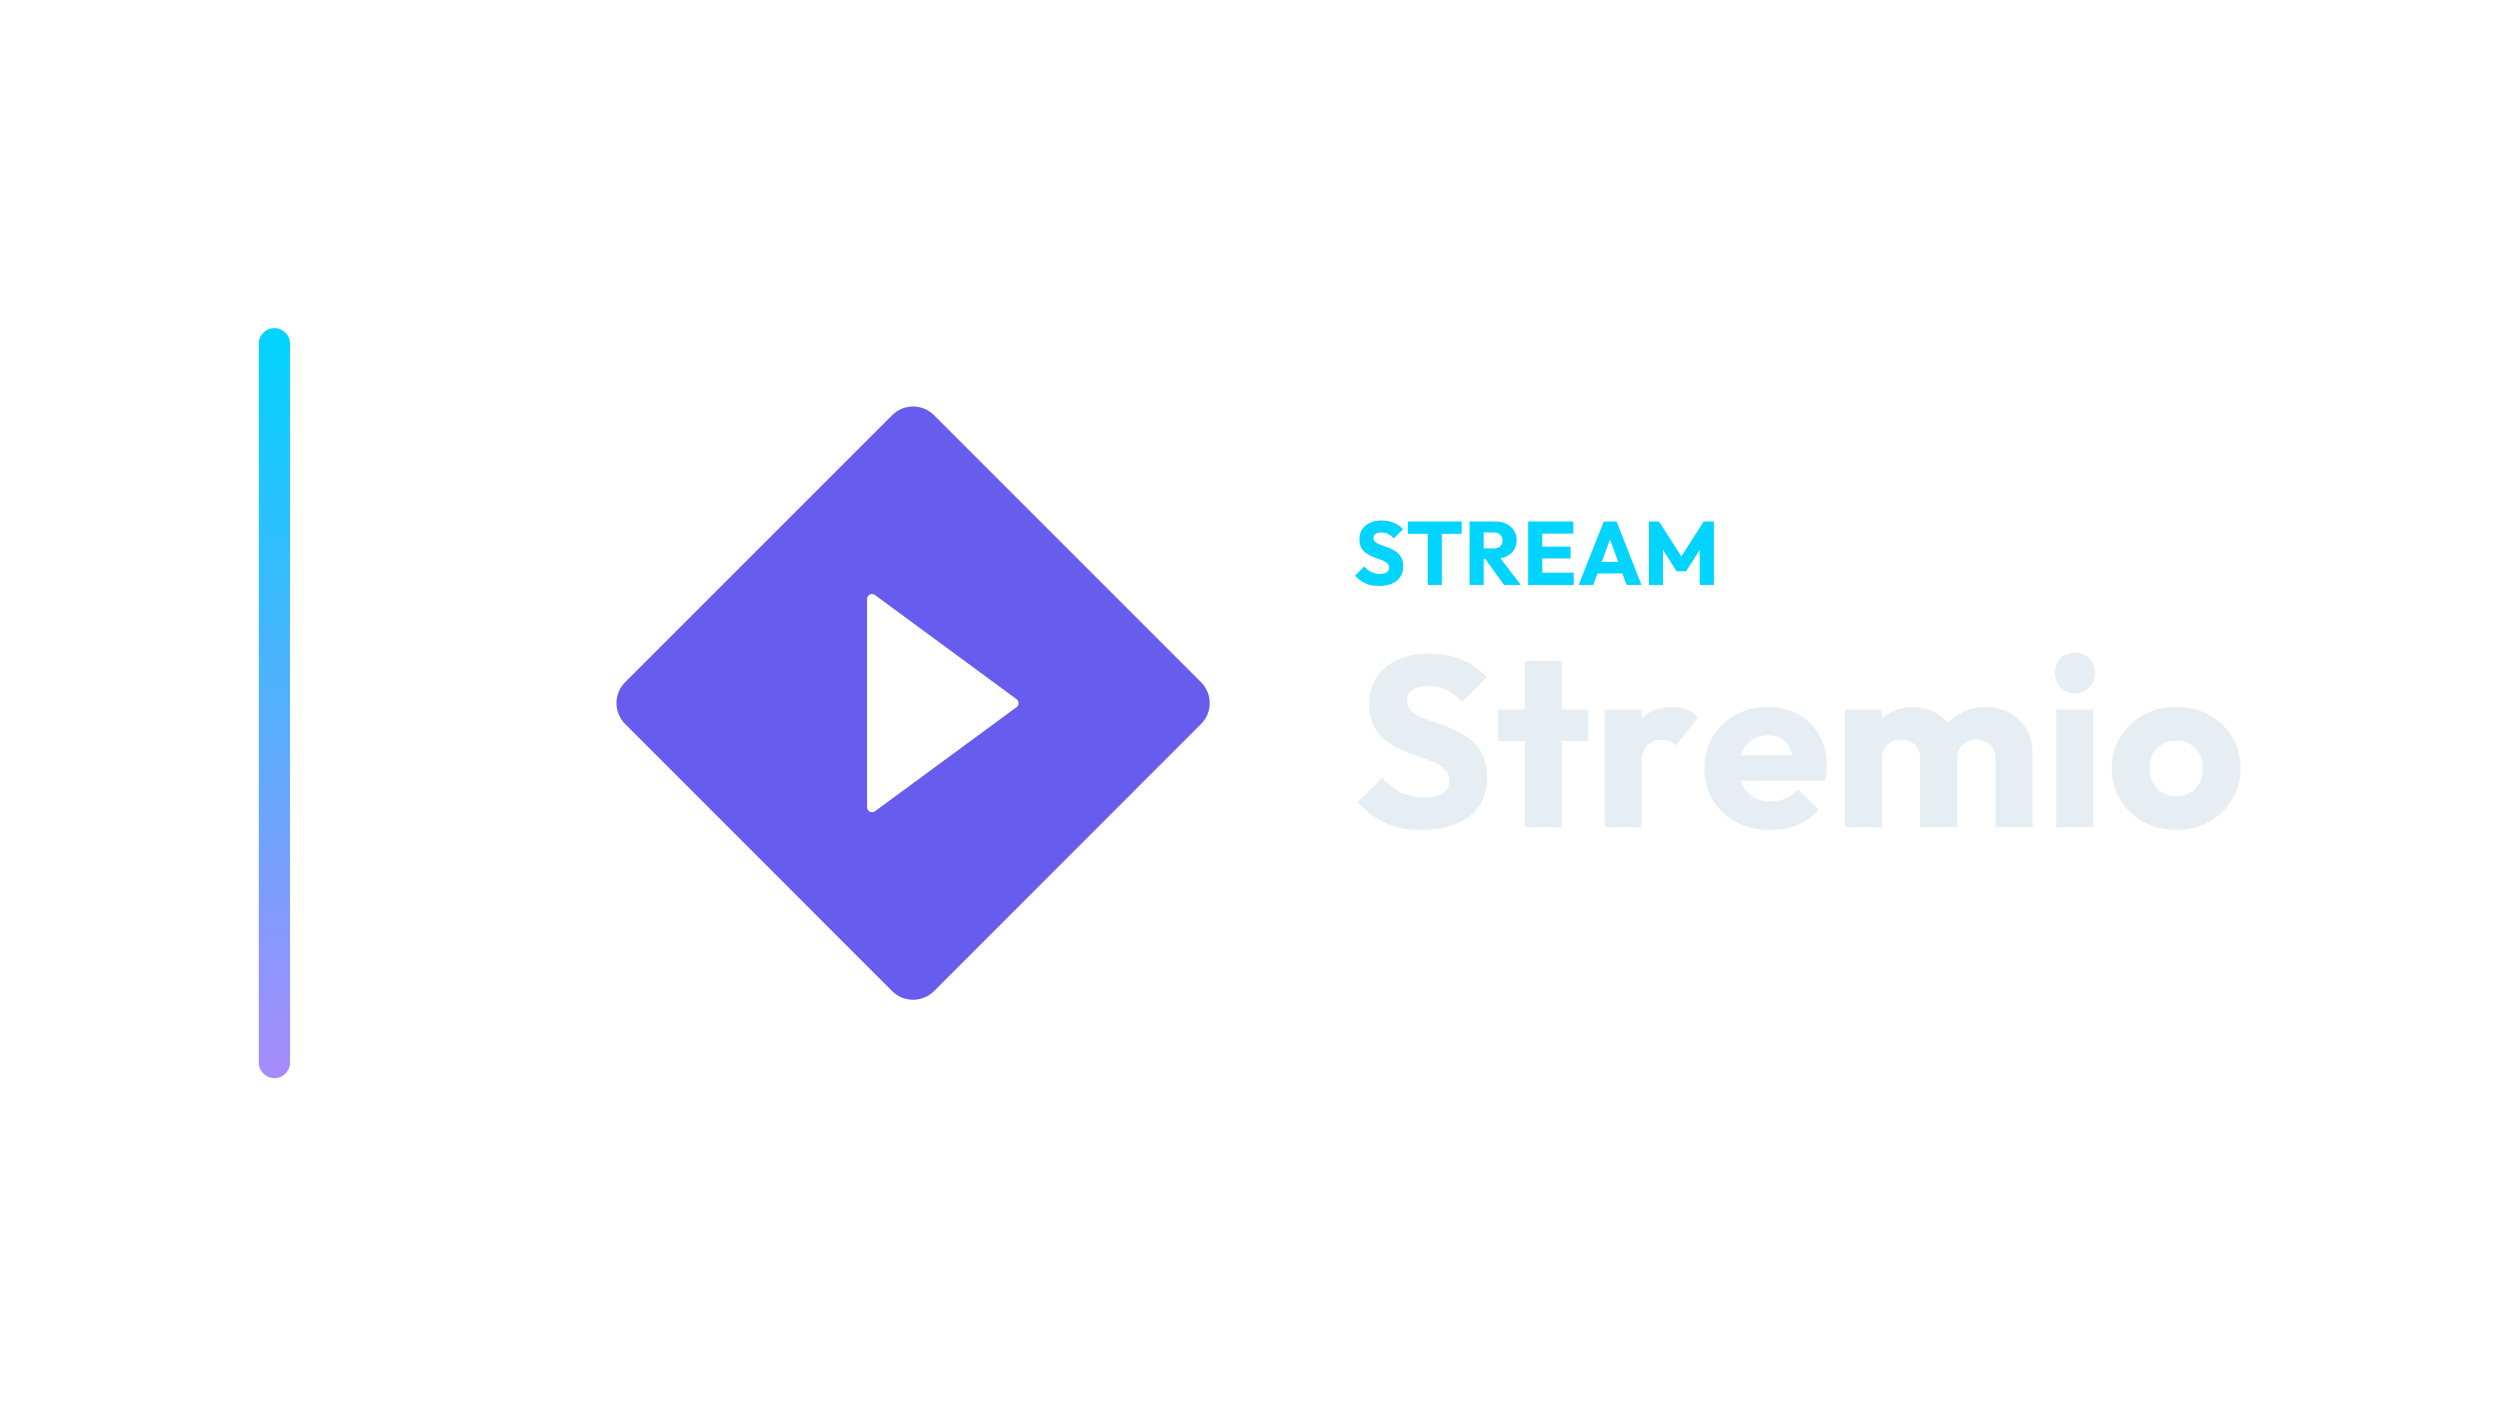
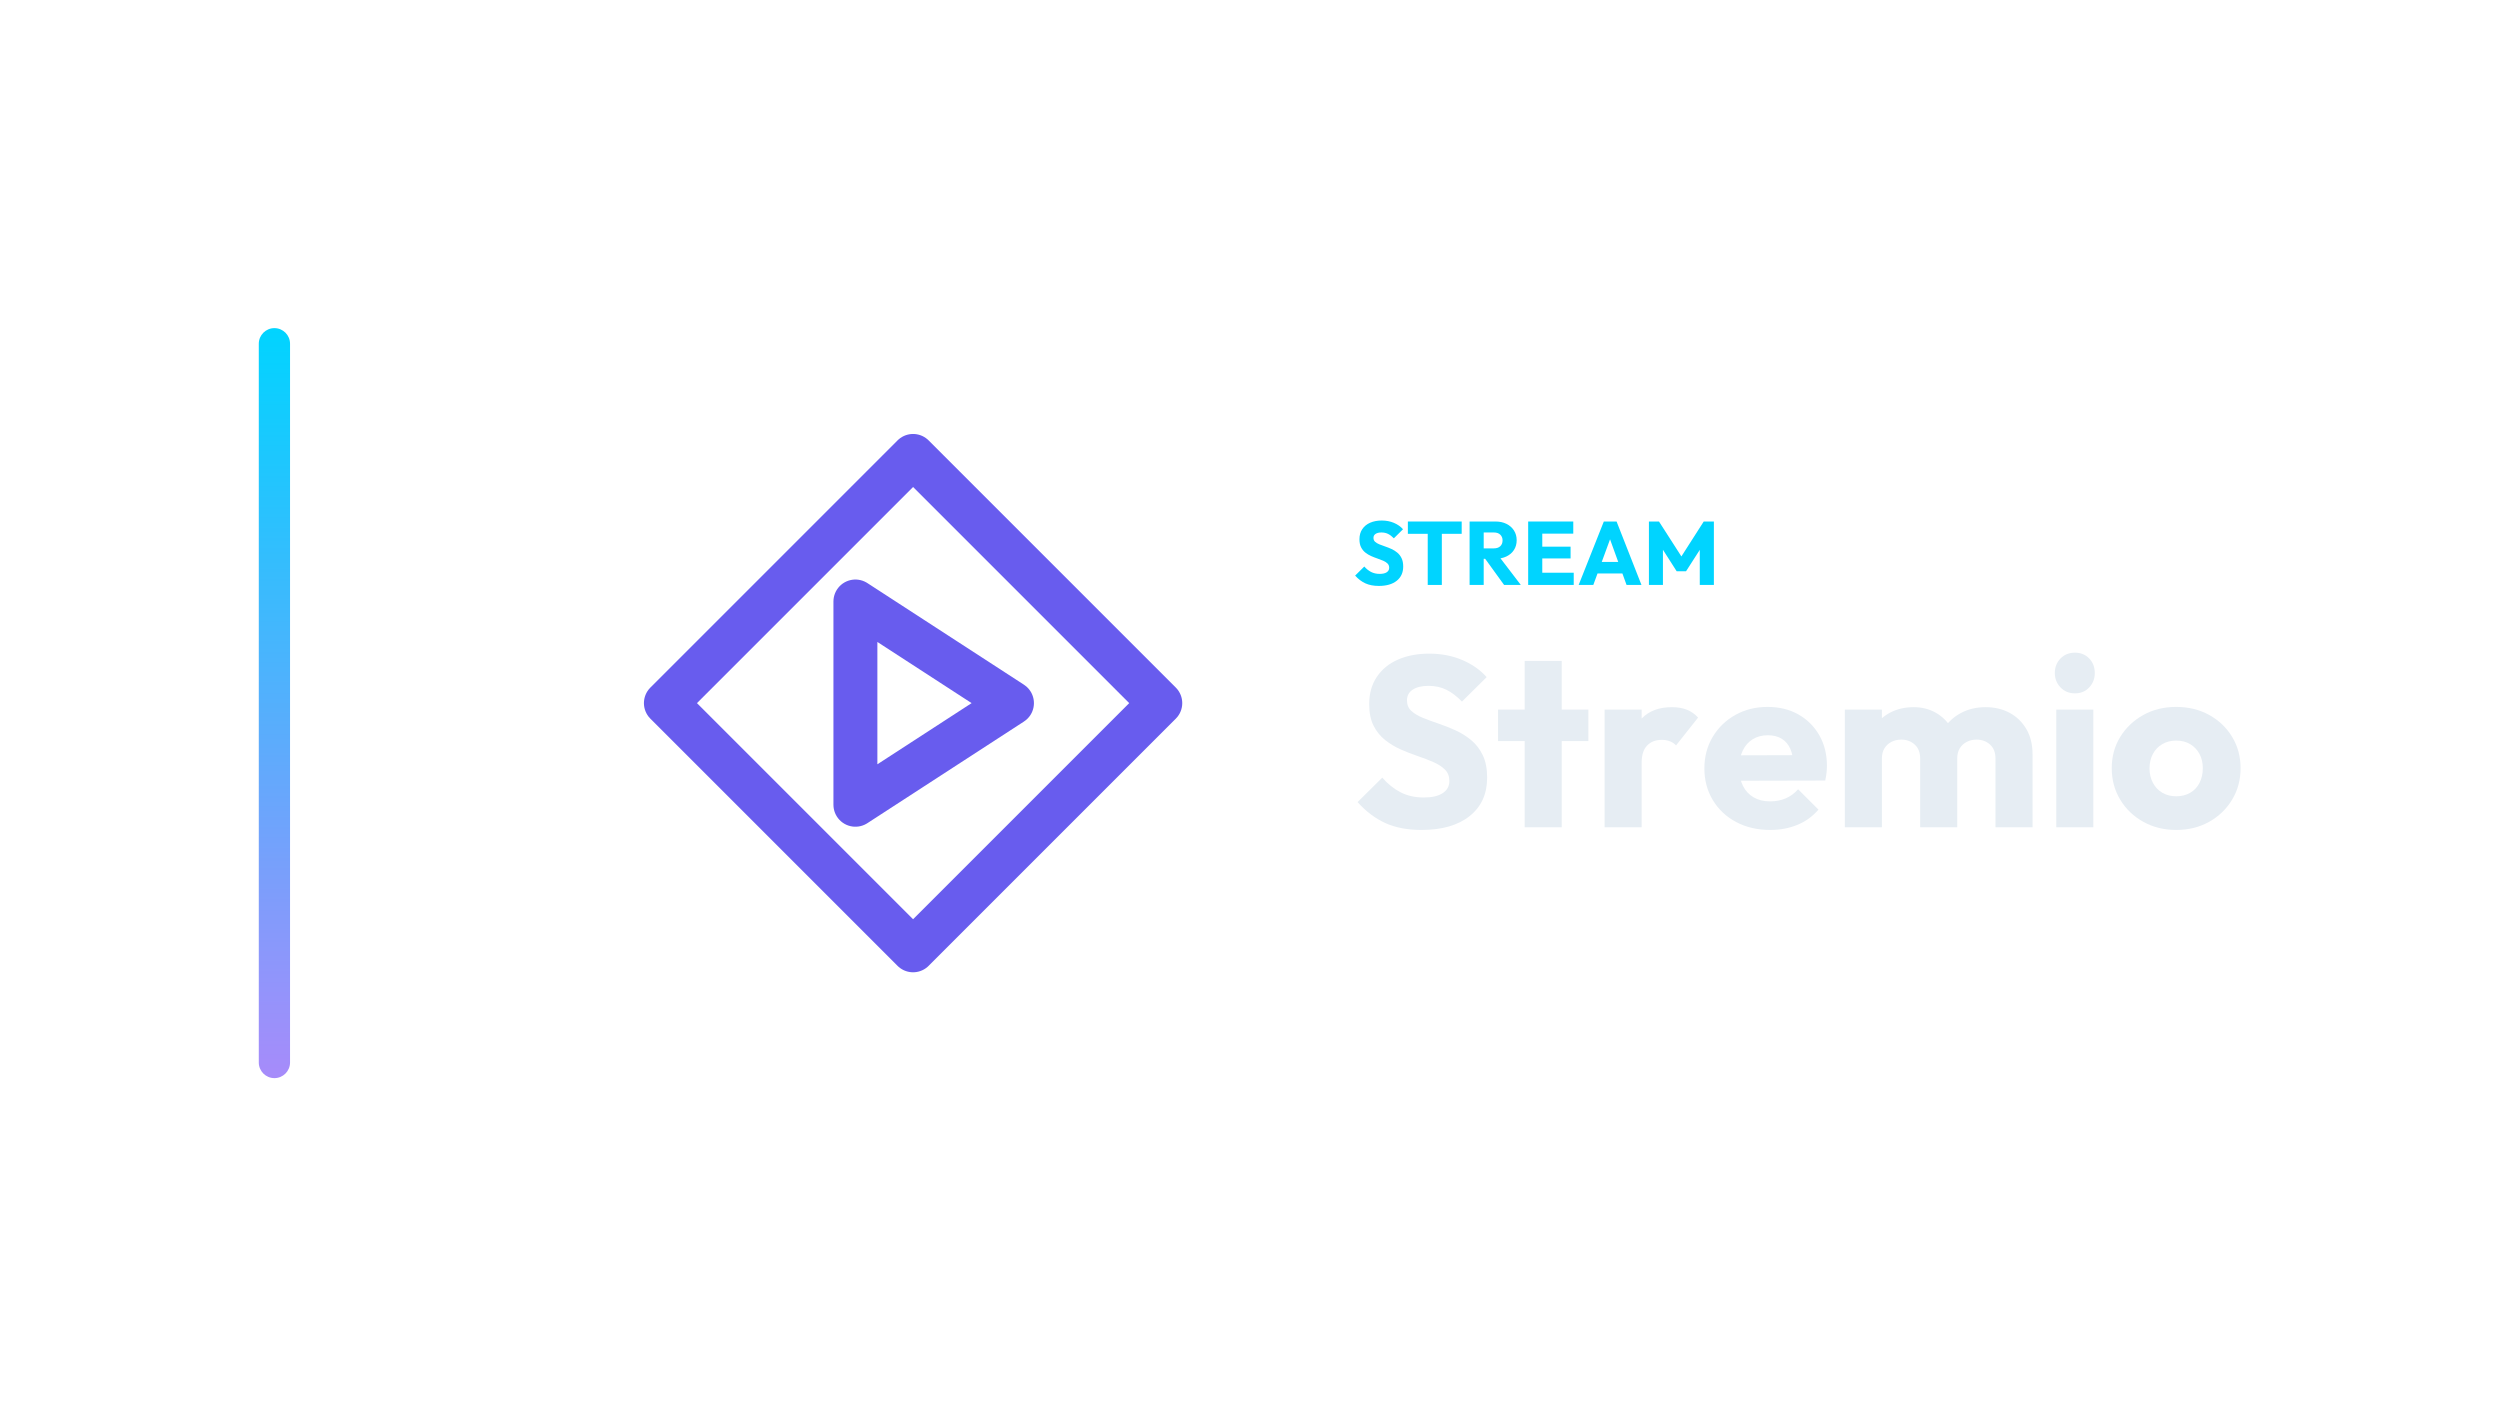
<svg xmlns="http://www.w3.org/2000/svg" width="1280" height="720" viewBox="0 0 1280 720">
  <g transform="translate(62.5,0.0)">
    <defs>
      <linearGradient id="cbRail" x1="0" y1="0" x2="0" y2="1">
        <stop offset="0%" stop-color="#00d4ff" />
        <stop offset="100%" stop-color="#a78bfa" />
      </linearGradient>
    </defs>
    <rect x="70" y="168" width="16" height="384" rx="8.0" fill="url(#cbRail)" />
    <g transform="translate(225,180) scale(0.70312)">
-       <path d="M256 40C250.256 40.005 244.75 42.298 240.7 46.372L46.353 240.7C37.894 249.161 37.894 262.786 46.353 271.247L240.7 465.647C244.753 469.714 250.258 472 256 472C261.742 472 267.247 469.714 271.3 465.647L465.647 271.247C474.106 262.786 474.106 249.179 465.647 240.718L271.3 46.372C267.25 42.298 261.744 40.005 256 40ZM225.868 176.548C225.88 176.548 225.892 176.548 225.904 176.548C226.738 176.512 227.559 176.766 228.226 177.268L331.348 253.12C332.276 253.798 332.825 254.878 332.825 256.027C332.825 257.177 332.276 258.257 331.348 258.935L228.208 334.769C227.118 335.555 225.68 335.669 224.48 335.063C223.279 334.457 222.517 333.233 222.502 331.889V180.148C222.498 178.248 223.972 176.672 225.868 176.548V176.548Z" fill="#685CEE" fill-rule="nonzero" stroke="none" />
+       <path d="M 256 76 L 436 256 L 256 436 L 76 256 Z" fill="none" stroke="#685CEE" stroke-width="32.0" stroke-linecap="round" stroke-linejoin="round" />
+       <path d="M 214 182 L 328 256 L 214 330 Z" fill="none" stroke="#685CEE" stroke-width="32.0" stroke-linecap="round" stroke-linejoin="round" />
    </g>
    <path d="M643.472 299.996Q639.47 299.996 636.595 298.685Q633.72 297.374 631.328 294.706L636.02 290.06Q637.584 291.854 639.493 292.843Q641.402 293.832 643.932 293.832Q646.232 293.832 647.497 293.004Q648.762 292.176 648.762 290.704Q648.762 289.37 647.934 288.542Q647.106 287.714 645.749 287.116Q644.392 286.518 642.759 285.966Q641.126 285.414 639.516 284.701Q637.906 283.988 636.549 282.907Q635.192 281.826 634.364 280.193Q633.536 278.56 633.536 276.076Q633.536 273.086 634.985 270.924Q636.434 268.762 639.01 267.635Q641.586 266.508 644.944 266.508Q648.348 266.508 651.177 267.704Q654.006 268.9 655.846 270.97L651.154 275.616Q649.682 274.098 648.187 273.362Q646.692 272.626 644.806 272.626Q642.92 272.626 641.816 273.339Q640.712 274.052 640.712 275.386Q640.712 276.628 641.54 277.387Q642.368 278.146 643.725 278.698Q645.082 279.25 646.715 279.802Q648.348 280.354 649.958 281.09Q651.568 281.826 652.925 282.953Q654.282 284.08 655.11 285.805Q655.938 287.53 655.938 290.06Q655.938 294.706 652.626 297.351Q649.314 299.996 643.472 299.996Z" fill="#00d4ff" stroke="none" />
    <path d="M668.496 299.49V267.474H675.718V299.49ZM658.33 273.316V267.014H685.884V273.316Z" fill="#00d4ff" stroke="none" />
    <path d="M695.452 286.104V280.768H702.306Q704.468 280.768 705.641 279.664Q706.814 278.56 706.814 276.674Q706.814 274.926 705.664 273.776Q704.514 272.626 702.352 272.626H695.452V267.014H703.18Q706.4 267.014 708.838 268.233Q711.276 269.452 712.656 271.614Q714.036 273.776 714.036 276.582Q714.036 279.434 712.656 281.573Q711.276 283.712 708.792 284.908Q706.308 286.104 702.95 286.104ZM689.932 299.49V267.014H697.154V299.49ZM707.596 299.49 697.476 285.506 704.1 283.712 716.152 299.49Z" fill="#00d4ff" stroke="none" />
    <path d="M719.924 299.49V267.014H727.146V299.49ZM725.444 299.49V293.234H743.246V299.49ZM725.444 285.92V279.894H741.636V285.92ZM725.444 273.224V267.014H743.016V273.224Z" fill="#00d4ff" stroke="none" />
    <path d="M745.776 299.49 758.656 267.014H765.188L777.93 299.49H770.294L760.542 272.534H763.164L753.274 299.49ZM753.09 293.602V287.714H770.8V293.602Z" fill="#00d4ff" stroke="none" />
    <path d="M781.748 299.49V267.014H786.9L799.688 286.932H797.066L809.808 267.014H815.006V299.49H807.784V279.204L809.072 279.526L800.746 292.498H795.962L787.682 279.526L788.924 279.204V299.49Z" fill="#00d4ff" stroke="none" />
    <path d="M665.312 424.934Q654.524 424.934 646.774 421.4Q639.024 417.866 632.576 410.674L645.224 398.15Q649.44 402.986 654.586 405.652Q659.732 408.318 666.552 408.318Q672.752 408.318 676.162 406.086Q679.572 403.854 679.572 399.886Q679.572 396.29 677.34 394.058Q675.108 391.826 671.45 390.214Q667.792 388.602 663.39 387.114Q658.988 385.626 654.648 383.704Q650.308 381.782 646.65 378.868Q642.992 375.954 640.76 371.552Q638.528 367.15 638.528 360.454Q638.528 352.394 642.434 346.566Q646.34 340.738 653.284 337.7Q660.228 334.662 669.28 334.662Q678.456 334.662 686.082 337.886Q693.708 341.11 698.668 346.69L686.02 359.214Q682.052 355.122 678.022 353.138Q673.992 351.154 668.908 351.154Q663.824 351.154 660.848 353.076Q657.872 354.998 657.872 358.594Q657.872 361.942 660.104 363.988Q662.336 366.034 665.994 367.522Q669.652 369.01 674.054 370.498Q678.456 371.986 682.796 373.97Q687.136 375.954 690.794 378.992Q694.452 382.03 696.684 386.68Q698.916 391.33 698.916 398.15Q698.916 410.674 689.988 417.804Q681.06 424.934 665.312 424.934Z" fill="#E6EDF3" stroke="none" />
    <path d="M718.136 423.57V338.382H737.108V423.57ZM704.496 379.426V363.306H750.748V379.426Z" fill="#E6EDF3" stroke="none" />
    <path d="M759.056 423.57V363.306H778.028V423.57ZM778.028 390.462 770.092 384.262Q772.448 373.722 778.028 367.894Q783.608 362.066 793.528 362.066Q797.868 362.066 801.154 363.368Q804.44 364.67 806.92 367.398L795.636 381.658Q794.396 380.294 792.536 379.55Q790.676 378.806 788.32 378.806Q783.608 378.806 780.818 381.72Q778.028 384.634 778.028 390.462Z" fill="#E6EDF3" stroke="none" />
    <path d="M843.872 424.934Q834.076 424.934 826.45 420.904Q818.824 416.874 814.484 409.682Q810.144 402.49 810.144 393.438Q810.144 384.386 814.422 377.256Q818.7 370.126 826.016 366.034Q833.332 361.942 842.508 361.942Q851.436 361.942 858.256 365.786Q865.076 369.63 868.982 376.45Q872.888 383.27 872.888 392.074Q872.888 393.686 872.702 395.484Q872.516 397.282 872.02 399.638L820.064 399.762V386.742L863.96 386.618L855.776 392.074Q855.652 386.866 854.164 383.456Q852.676 380.046 849.762 378.248Q846.848 376.45 842.632 376.45Q838.168 376.45 834.882 378.496Q831.596 380.542 829.798 384.262Q828.0 387.982 828.0 393.314Q828.0 398.646 829.922 402.428Q831.844 406.21 835.378 408.256Q838.912 410.302 843.748 410.302Q848.212 410.302 851.808 408.752Q855.404 407.202 858.132 404.102L868.548 414.518Q864.084 419.726 857.76 422.33Q851.436 424.934 843.872 424.934Z" fill="#E6EDF3" stroke="none" />
    <path d="M882.064 423.57V363.306H901.036V423.57ZM920.628 423.57V388.354Q920.628 383.766 917.838 381.224Q915.048 378.682 910.956 378.682Q908.104 378.682 905.872 379.86Q903.64 381.038 902.338 383.146Q901.036 385.254 901.036 388.354L893.72 385.13Q893.72 377.938 896.82 372.792Q899.92 367.646 905.252 364.856Q910.584 362.066 917.28 362.066Q923.604 362.066 928.626 364.918Q933.648 367.77 936.624 372.854Q939.6 377.938 939.6 385.006V423.57ZM959.192 423.57V388.354Q959.192 383.766 956.402 381.224Q953.612 378.682 949.52 378.682Q946.668 378.682 944.436 379.86Q942.204 381.038 940.902 383.146Q939.6 385.254 939.6 388.354L928.688 386.866Q928.936 379.178 932.346 373.66Q935.756 368.142 941.398 365.104Q947.04 362.066 954.108 362.066Q961.052 362.066 966.446 364.98Q971.84 367.894 975.002 373.288Q978.164 378.682 978.164 386.246V423.57Z" fill="#E6EDF3" stroke="none" />
    <path d="M990.316 423.57V363.306H1009.288V423.57ZM999.864 354.998Q995.4 354.998 992.486 351.96Q989.572 348.922 989.572 344.582Q989.572 340.118 992.486 337.142Q995.4 334.166 999.864 334.166Q1004.328 334.166 1007.18 337.142Q1010.032 340.118 1010.032 344.582Q1010.032 348.922 1007.18 351.96Q1004.328 354.998 999.864 354.998Z" fill="#E6EDF3" stroke="none" />
    <path d="M1051.696 424.934Q1042.396 424.934 1034.894 420.78Q1027.392 416.626 1023.052 409.434Q1018.712 402.242 1018.712 393.314Q1018.712 384.386 1023.052 377.318Q1027.392 370.25 1034.832 366.096Q1042.272 361.942 1051.696 361.942Q1061.12 361.942 1068.56 366.034Q1076.0 370.126 1080.34 377.256Q1084.68 384.386 1084.68 393.314Q1084.68 402.242 1080.34 409.434Q1076.0 416.626 1068.56 420.78Q1061.12 424.934 1051.696 424.934ZM1051.696 407.698Q1055.788 407.698 1058.888 405.9Q1061.988 404.102 1063.662 400.816Q1065.336 397.53 1065.336 393.314Q1065.336 389.098 1063.6 385.936Q1061.864 382.774 1058.826 380.976Q1055.788 379.178 1051.696 379.178Q1047.728 379.178 1044.628 380.976Q1041.528 382.774 1039.792 385.998Q1038.056 389.222 1038.056 393.438Q1038.056 397.53 1039.792 400.816Q1041.528 404.102 1044.628 405.9Q1047.728 407.698 1051.696 407.698Z" fill="#E6EDF3" stroke="none" />
  </g>
</svg>
